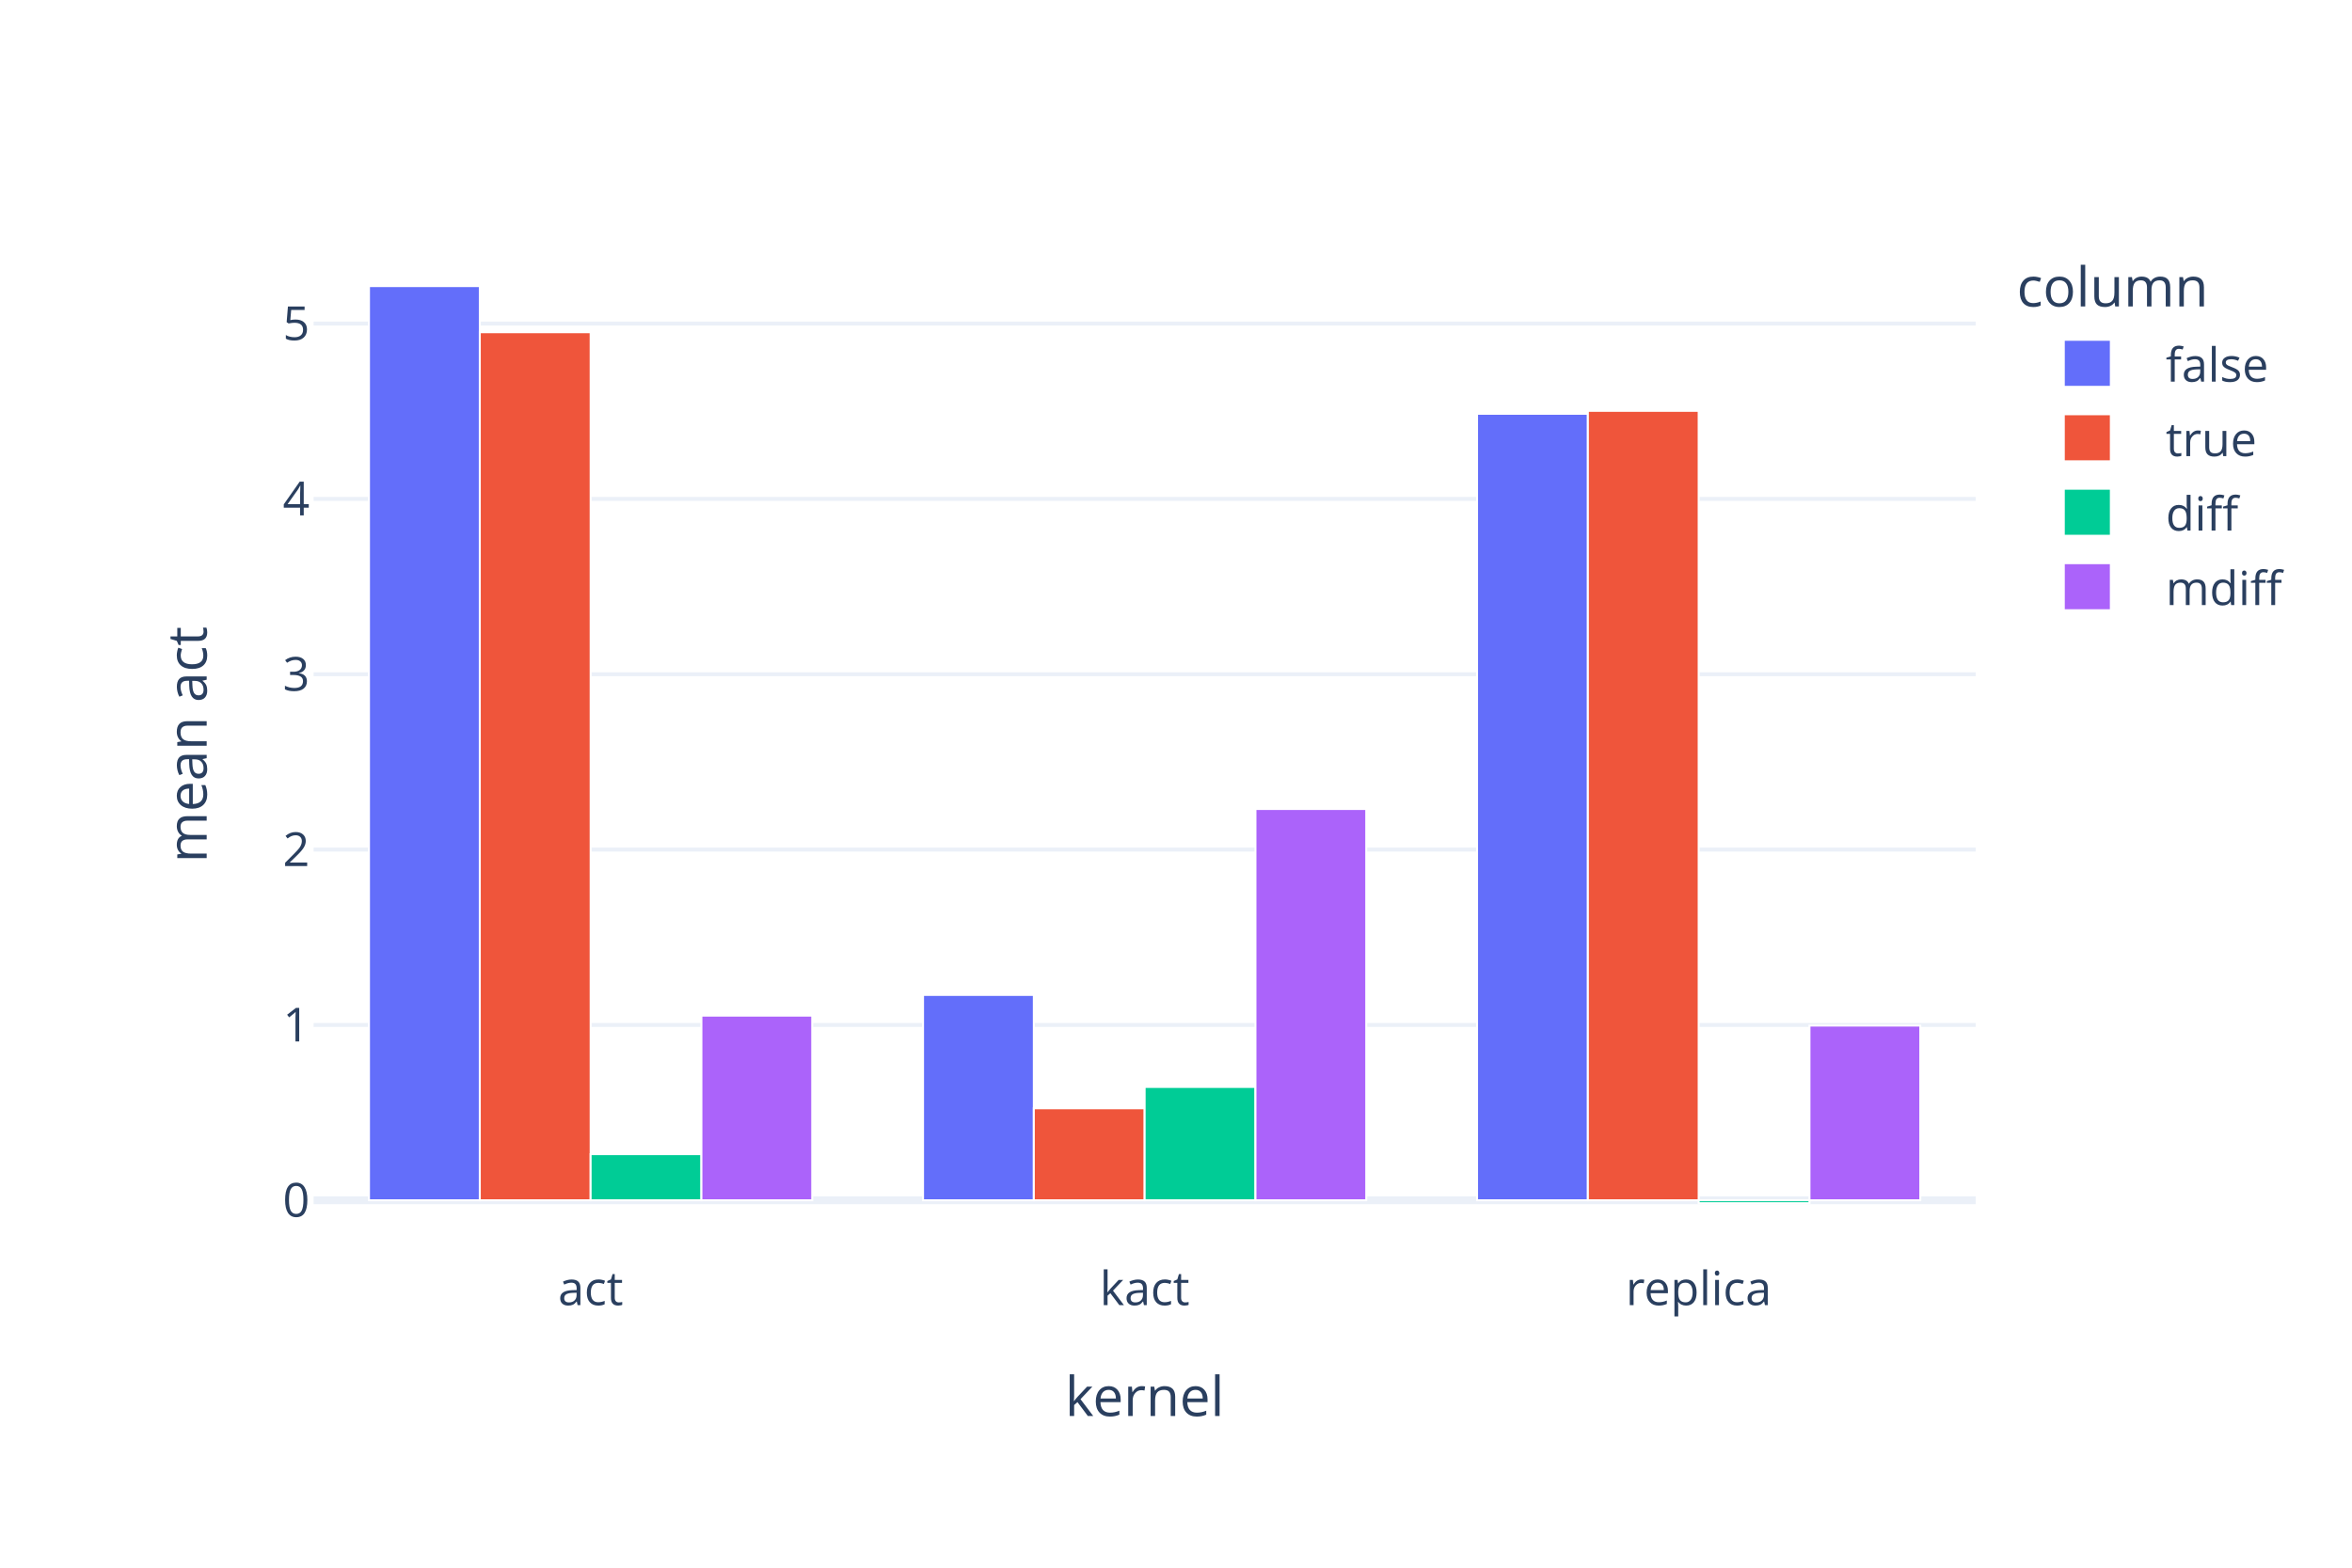
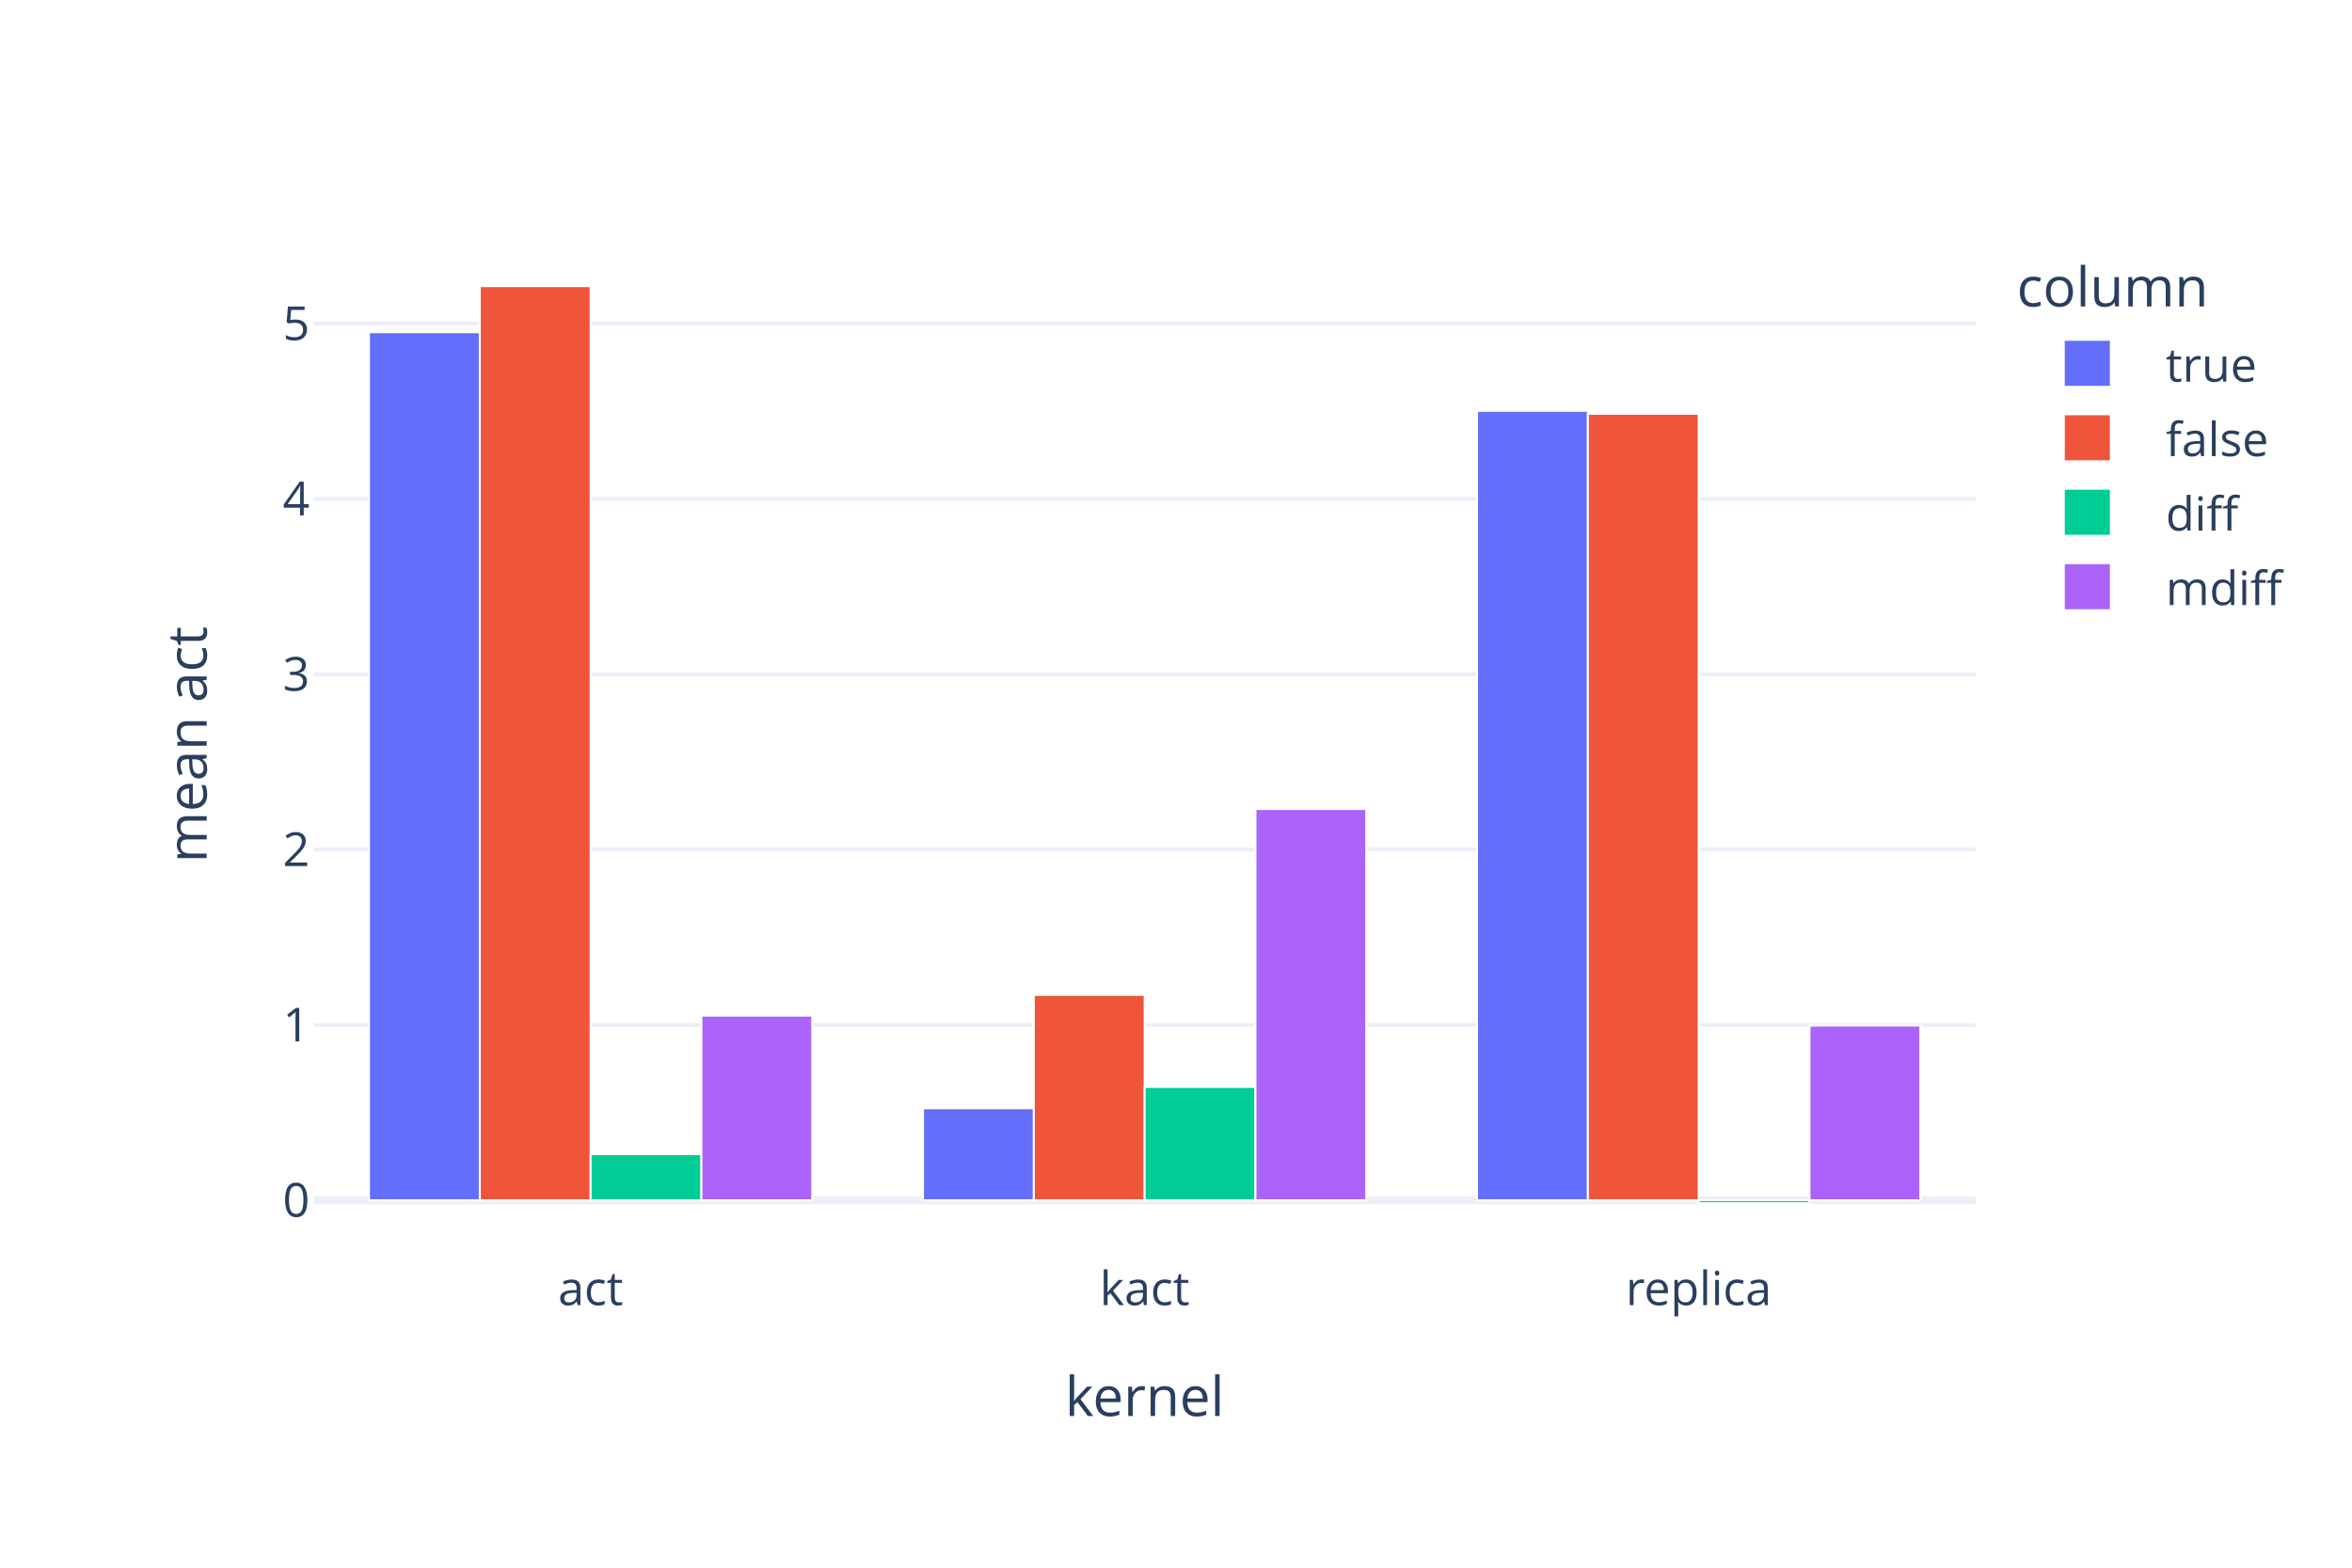
<svg xmlns="http://www.w3.org/2000/svg" class="main-svg" width="600" height="400" style="" viewBox="0 0 600 400">
  <rect x="0" y="0" width="600" height="400" style="fill: rgb(255, 255, 255); fill-opacity: 1;" />
-   <defs id="defs-6c6177">
+   <defs id="defs-399930">
    <g class="clips">
-       <clipPath id="clip6c6177xyplot" class="plotclip">
+       <clipPath id="clip399930xyplot" class="plotclip">
        <rect width="424" height="260" />
      </clipPath>
-       <clipPath class="axesclip" id="clip6c6177x">
+       <clipPath class="axesclip" id="clip399930x">
        <rect x="80" y="0" width="424" height="400" />
      </clipPath>
-       <clipPath class="axesclip" id="clip6c6177y">
+       <clipPath class="axesclip" id="clip399930y">
        <rect x="0" y="60" width="600" height="260" />
      </clipPath>
-       <clipPath class="axesclip" id="clip6c6177xy">
+       <clipPath class="axesclip" id="clip399930xy">
        <rect x="80" y="60" width="424" height="260" />
      </clipPath>
    </g>
    <g class="gradients" />
    <g class="patterns" />
  </defs>
  <g class="bglayer" />
  <g class="layer-below">
    <g class="imagelayer" />
    <g class="shapelayer" />
  </g>
  <g class="cartesianlayer">
    <g class="subplot xy">
      <g class="layer-subplot">
        <g class="shapelayer" />
        <g class="imagelayer" />
      </g>
      <g class="minor-gridlayer">
        <g class="x" />
        <g class="y" />
      </g>
      <g class="gridlayer">
        <g class="x" />
        <g class="y">
          <path class="ygrid crisp" transform="translate(0,261.52)" d="M80,0h424" style="stroke: rgb(235, 240, 248); stroke-opacity: 1; stroke-width: 1px;" />
          <path class="ygrid crisp" transform="translate(0,216.78)" d="M80,0h424" style="stroke: rgb(235, 240, 248); stroke-opacity: 1; stroke-width: 1px;" />
          <path class="ygrid crisp" transform="translate(0,172.04)" d="M80,0h424" style="stroke: rgb(235, 240, 248); stroke-opacity: 1; stroke-width: 1px;" />
          <path class="ygrid crisp" transform="translate(0,127.3)" d="M80,0h424" style="stroke: rgb(235, 240, 248); stroke-opacity: 1; stroke-width: 1px;" />
          <path class="ygrid crisp" transform="translate(0,82.56)" d="M80,0h424" style="stroke: rgb(235, 240, 248); stroke-opacity: 1; stroke-width: 1px;" />
        </g>
      </g>
      <g class="zerolinelayer">
        <path class="yzl zl crisp" transform="translate(0,306.25)" d="M80,0h424" style="stroke: rgb(235, 240, 248); stroke-opacity: 1; stroke-width: 2px;" />
      </g>
      <g class="layer-between">
        <g class="shapelayer" />
        <g class="imagelayer" />
      </g>
      <path class="xlines-below" />
      <path class="ylines-below" />
      <g class="overlines-below" />
      <g class="xaxislayer-below" />
      <g class="yaxislayer-below" />
      <g class="overaxes-below" />
      <g class="overplot">
-         <g class="xy" transform="translate(80,60)" clip-path="url(#clip6c6177xyplot)">
+         <g class="xy" transform="translate(80,60)" clip-path="url(#clip399930xyplot)">
          <g class="barlayer mlayer">
            <g class="trace bars" style="opacity: 1;">
              <g class="points">
                <g class="point">
-                   <path d="M14.13,246.25V13H42.4V246.25Z" style="vector-effect: none; opacity: 1; stroke-width: 0.5px; fill: rgb(99, 110, 250); fill-opacity: 1; stroke: rgb(255, 255, 255); stroke-opacity: 1;" />
-                 </g>
-                 <g class="point">
-                   <path d="M155.47,246.25V193.86H183.73V246.25Z" style="vector-effect: none; opacity: 1; stroke-width: 0.5px; fill: rgb(99, 110, 250); fill-opacity: 1; stroke: rgb(255, 255, 255); stroke-opacity: 1;" />
-                 </g>
-                 <g class="point">
-                   <path d="M296.8,246.25V45.58H325.07V246.25Z" style="vector-effect: none; opacity: 1; stroke-width: 0.5px; fill: rgb(99, 110, 250); fill-opacity: 1; stroke: rgb(255, 255, 255); stroke-opacity: 1;" />
-                 </g>
-               </g>
-             </g>
-             <g class="trace bars" style="opacity: 1;">
-               <g class="points">
-                 <g class="point">
-                   <path d="M42.4,246.25V24.77H70.67V246.25Z" style="vector-effect: none; opacity: 1; stroke-width: 0.5px; fill: rgb(239, 85, 59); fill-opacity: 1; stroke: rgb(255, 255, 255); stroke-opacity: 1;" />
-                 </g>
-                 <g class="point">
-                   <path d="M183.73,246.25V222.78H212V246.25Z" style="vector-effect: none; opacity: 1; stroke-width: 0.5px; fill: rgb(239, 85, 59); fill-opacity: 1; stroke: rgb(255, 255, 255); stroke-opacity: 1;" />
-                 </g>
-                 <g class="point">
-                   <path d="M325.07,246.25V44.83H353.33V246.25Z" style="vector-effect: none; opacity: 1; stroke-width: 0.5px; fill: rgb(239, 85, 59); fill-opacity: 1; stroke: rgb(255, 255, 255); stroke-opacity: 1;" />
+                   <path d="M14.13,246.25V24.77H42.4V246.25Z" style="vector-effect: none; opacity: 1; stroke-width: 0.5px; fill: rgb(99, 110, 250); fill-opacity: 1; stroke: rgb(255, 255, 255); stroke-opacity: 1;" />
+                 </g>
+                 <g class="point">
+                   <path d="M155.47,246.25V222.78H183.73V246.25Z" style="vector-effect: none; opacity: 1; stroke-width: 0.5px; fill: rgb(99, 110, 250); fill-opacity: 1; stroke: rgb(255, 255, 255); stroke-opacity: 1;" />
+                 </g>
+                 <g class="point">
+                   <path d="M296.8,246.25V44.83H325.07V246.25Z" style="vector-effect: none; opacity: 1; stroke-width: 0.5px; fill: rgb(99, 110, 250); fill-opacity: 1; stroke: rgb(255, 255, 255); stroke-opacity: 1;" />
+                 </g>
+               </g>
+             </g>
+             <g class="trace bars" style="opacity: 1;">
+               <g class="points">
+                 <g class="point">
+                   <path d="M42.4,246.25V13H70.67V246.25Z" style="vector-effect: none; opacity: 1; stroke-width: 0.5px; fill: rgb(239, 85, 59); fill-opacity: 1; stroke: rgb(255, 255, 255); stroke-opacity: 1;" />
+                 </g>
+                 <g class="point">
+                   <path d="M183.73,246.25V193.86H212V246.25Z" style="vector-effect: none; opacity: 1; stroke-width: 0.5px; fill: rgb(239, 85, 59); fill-opacity: 1; stroke: rgb(255, 255, 255); stroke-opacity: 1;" />
+                 </g>
+                 <g class="point">
+                   <path d="M325.07,246.25V45.58H353.33V246.25Z" style="vector-effect: none; opacity: 1; stroke-width: 0.5px; fill: rgb(239, 85, 59); fill-opacity: 1; stroke: rgb(255, 255, 255); stroke-opacity: 1;" />
                </g>
              </g>
            </g>
            <g class="trace bars" style="opacity: 1;">
              <g class="points">
                <g class="point">
                  <path d="M70.67,246.25V234.49H98.93V246.25Z" style="vector-effect: none; opacity: 1; stroke-width: 0.5px; fill: rgb(0, 204, 150); fill-opacity: 1; stroke: rgb(255, 255, 255); stroke-opacity: 1;" />
                </g>
                <g class="point">
                  <path d="M212,246.25V217.34H240.27V246.25Z" style="vector-effect: none; opacity: 1; stroke-width: 0.5px; fill: rgb(0, 204, 150); fill-opacity: 1; stroke: rgb(255, 255, 255); stroke-opacity: 1;" />
                </g>
                <g class="point">
                  <path d="M353.33,246.25V247H381.6V246.25Z" style="vector-effect: none; opacity: 1; stroke-width: 0.5px; fill: rgb(0, 204, 150); fill-opacity: 1; stroke: rgb(255, 255, 255); stroke-opacity: 1;" />
                </g>
              </g>
            </g>
            <g class="trace bars" style="opacity: 1;">
              <g class="points">
                <g class="point">
                  <path d="M98.93,246.25V199.14H127.2V246.25Z" style="vector-effect: none; opacity: 1; stroke-width: 0.5px; fill: rgb(171, 99, 250); fill-opacity: 1; stroke: rgb(255, 255, 255); stroke-opacity: 1;" />
                </g>
                <g class="point">
                  <path d="M240.27,246.25V146.42H268.53V246.25Z" style="vector-effect: none; opacity: 1; stroke-width: 0.5px; fill: rgb(171, 99, 250); fill-opacity: 1; stroke: rgb(255, 255, 255); stroke-opacity: 1;" />
                </g>
                <g class="point">
                  <path d="M381.6,246.25V201.68H409.87V246.25Z" style="vector-effect: none; opacity: 1; stroke-width: 0.5px; fill: rgb(171, 99, 250); fill-opacity: 1; stroke: rgb(255, 255, 255); stroke-opacity: 1;" />
                </g>
              </g>
            </g>
          </g>
        </g>
      </g>
      <g class="zerolinelayer-above" />
      <path class="xlines-above crisp" d="M0,0" style="fill: none;" />
      <path class="ylines-above crisp" d="M0,0" style="fill: none;" />
      <g class="overlines-above" />
      <g class="xaxislayer-above">
        <g class="xtick">
          <text text-anchor="middle" x="0" y="333" transform="translate(150.67,0)" style="font-family: 'Open Sans', verdana, arial, sans-serif; font-size: 12px; fill: rgb(42, 63, 95); fill-opacity: 1; white-space: pre;">act</text>
        </g>
        <g class="xtick">
          <text text-anchor="middle" x="0" y="333" transform="translate(292,0)" style="font-family: 'Open Sans', verdana, arial, sans-serif; font-size: 12px; fill: rgb(42, 63, 95); fill-opacity: 1; white-space: pre;">kact</text>
        </g>
        <g class="xtick">
          <text text-anchor="middle" x="0" y="333" transform="translate(433.33,0)" style="font-family: 'Open Sans', verdana, arial, sans-serif; font-size: 12px; fill: rgb(42, 63, 95); fill-opacity: 1; white-space: pre;">replica</text>
        </g>
      </g>
      <g class="yaxislayer-above">
        <g class="ytick">
          <text text-anchor="end" x="79" y="4.2" transform="translate(0,306.25)" style="font-family: 'Open Sans', verdana, arial, sans-serif; font-size: 12px; fill: rgb(42, 63, 95); fill-opacity: 1; white-space: pre;">0</text>
        </g>
        <g class="ytick">
          <text text-anchor="end" x="79" y="4.2" style="font-family: 'Open Sans', verdana, arial, sans-serif; font-size: 12px; fill: rgb(42, 63, 95); fill-opacity: 1; white-space: pre;" transform="translate(0,261.52)">1</text>
        </g>
        <g class="ytick">
          <text text-anchor="end" x="79" y="4.2" style="font-family: 'Open Sans', verdana, arial, sans-serif; font-size: 12px; fill: rgb(42, 63, 95); fill-opacity: 1; white-space: pre;" transform="translate(0,216.78)">2</text>
        </g>
        <g class="ytick">
          <text text-anchor="end" x="79" y="4.2" style="font-family: 'Open Sans', verdana, arial, sans-serif; font-size: 12px; fill: rgb(42, 63, 95); fill-opacity: 1; white-space: pre;" transform="translate(0,172.04)">3</text>
        </g>
        <g class="ytick">
          <text text-anchor="end" x="79" y="4.2" style="font-family: 'Open Sans', verdana, arial, sans-serif; font-size: 12px; fill: rgb(42, 63, 95); fill-opacity: 1; white-space: pre;" transform="translate(0,127.3)">4</text>
        </g>
        <g class="ytick">
          <text text-anchor="end" x="79" y="4.2" style="font-family: 'Open Sans', verdana, arial, sans-serif; font-size: 12px; fill: rgb(42, 63, 95); fill-opacity: 1; white-space: pre;" transform="translate(0,82.56)">5</text>
        </g>
      </g>
      <g class="overaxes-above" />
    </g>
  </g>
  <g class="polarlayer" />
  <g class="smithlayer" />
  <g class="ternarylayer" />
  <g class="geolayer" />
  <g class="funnelarealayer" />
  <g class="pielayer" />
  <g class="iciclelayer" />
  <g class="treemaplayer" />
  <g class="sunburstlayer" />
  <g class="glimages" />
-   <defs id="topdefs-6c6177">
+   <defs id="topdefs-399930">
    <g class="clips" />
-     <clipPath id="legend6c6177">
+     <clipPath id="legend399930">
      <rect width="76" height="105" x="0" y="0" />
    </clipPath>
  </defs>
  <g class="layer-above">
    <g class="imagelayer" />
    <g class="shapelayer" />
  </g>
  <g class="infolayer">
    <g class="legend" pointer-events="all" transform="translate(512.48,60)">
      <rect class="bg" shape-rendering="crispEdges" style="stroke: rgb(68, 68, 68); stroke-opacity: 1; fill: rgb(255, 255, 255); fill-opacity: 1; stroke-width: 0px;" width="76" height="105" x="0" y="0" />
-       <g class="scrollbox" transform="" clip-path="url(#legend6c6177)">
+       <g class="scrollbox" transform="" clip-path="url(#legend399930)">
        <text class="legendtitletext" text-anchor="start" x="2" y="18.2" style="font-family: 'Open Sans', verdana, arial, sans-serif; font-size: 14px; fill: rgb(42, 63, 95); fill-opacity: 1; white-space: pre;">column</text>
        <g class="groups" transform="">
          <g class="traces" transform="translate(0,32.7)" style="opacity: 1;">
+             <text class="legendtext" text-anchor="start" x="40" y="4.68" style="font-family: 'Open Sans', verdana, arial, sans-serif; font-size: 12px; fill: rgb(42, 63, 95); fill-opacity: 1; white-space: pre;">true</text>
+             <g class="layers" style="opacity: 1;">
+               <g class="legendfill" />
+               <g class="legendlines" />
+               <g class="legendsymbols">
+                 <g class="legendpoints">
+                   <path class="legendundefined" d="M6,6H-6V-6H6Z" transform="translate(20,0)" style="stroke-width: 0.5px; fill: rgb(99, 110, 250); fill-opacity: 1; stroke: rgb(255, 255, 255); stroke-opacity: 1;" />
+                 </g>
+               </g>
+             </g>
+             <rect class="legendtoggle" x="0" y="-9.5" width="70.48" height="19" style="fill: rgb(0, 0, 0); fill-opacity: 0;" />
+           </g>
+         </g>
+         <g class="groups" transform="">
+           <g class="traces" transform="translate(0,51.7)" style="opacity: 1;">
            <text class="legendtext" text-anchor="start" x="40" y="4.68" style="font-family: 'Open Sans', verdana, arial, sans-serif; font-size: 12px; fill: rgb(42, 63, 95); fill-opacity: 1; white-space: pre;">false</text>
-             <g class="layers" style="opacity: 1;">
-               <g class="legendfill" />
-               <g class="legendlines" />
-               <g class="legendsymbols">
-                 <g class="legendpoints">
-                   <path class="legendundefined" d="M6,6H-6V-6H6Z" transform="translate(20,0)" style="stroke-width: 0.5px; fill: rgb(99, 110, 250); fill-opacity: 1; stroke: rgb(255, 255, 255); stroke-opacity: 1;" />
-                 </g>
-               </g>
-             </g>
-             <rect class="legendtoggle" x="0" y="-9.5" width="70.48" height="19" style="fill: rgb(0, 0, 0); fill-opacity: 0;" />
-           </g>
-         </g>
-         <g class="groups" transform="">
-           <g class="traces" transform="translate(0,51.7)" style="opacity: 1;">
-             <text class="legendtext" text-anchor="start" x="40" y="4.68" style="font-family: 'Open Sans', verdana, arial, sans-serif; font-size: 12px; fill: rgb(42, 63, 95); fill-opacity: 1; white-space: pre;">true</text>
            <g class="layers" style="opacity: 1;">
              <g class="legendfill" />
              <g class="legendlines" />
              <g class="legendsymbols">
                <g class="legendpoints">
                  <path class="legendundefined" d="M6,6H-6V-6H6Z" transform="translate(20,0)" style="stroke-width: 0.5px; fill: rgb(239, 85, 59); fill-opacity: 1; stroke: rgb(255, 255, 255); stroke-opacity: 1;" />
                </g>
              </g>
            </g>
            <rect class="legendtoggle" x="0" y="-9.5" width="70.48" height="19" style="fill: rgb(0, 0, 0); fill-opacity: 0;" />
          </g>
        </g>
        <g class="groups" transform="">
          <g class="traces" transform="translate(0,70.7)" style="opacity: 1;">
            <text class="legendtext" text-anchor="start" x="40" y="4.68" style="font-family: 'Open Sans', verdana, arial, sans-serif; font-size: 12px; fill: rgb(42, 63, 95); fill-opacity: 1; white-space: pre;">diff</text>
            <g class="layers" style="opacity: 1;">
              <g class="legendfill" />
              <g class="legendlines" />
              <g class="legendsymbols">
                <g class="legendpoints">
                  <path class="legendundefined" d="M6,6H-6V-6H6Z" transform="translate(20,0)" style="stroke-width: 0.5px; fill: rgb(0, 204, 150); fill-opacity: 1; stroke: rgb(255, 255, 255); stroke-opacity: 1;" />
                </g>
              </g>
            </g>
            <rect class="legendtoggle" x="0" y="-9.5" width="70.48" height="19" style="fill: rgb(0, 0, 0); fill-opacity: 0;" />
          </g>
        </g>
        <g class="groups" transform="">
          <g class="traces" transform="translate(0,89.7)" style="opacity: 1;">
            <text class="legendtext" text-anchor="start" x="40" y="4.68" style="font-family: 'Open Sans', verdana, arial, sans-serif; font-size: 12px; fill: rgb(42, 63, 95); fill-opacity: 1; white-space: pre;">mdiff</text>
            <g class="layers" style="opacity: 1;">
              <g class="legendfill" />
              <g class="legendlines" />
              <g class="legendsymbols">
                <g class="legendpoints">
                  <path class="legendundefined" d="M6,6H-6V-6H6Z" transform="translate(20,0)" style="stroke-width: 0.5px; fill: rgb(171, 99, 250); fill-opacity: 1; stroke: rgb(255, 255, 255); stroke-opacity: 1;" />
                </g>
              </g>
            </g>
            <rect class="legendtoggle" x="0" y="-9.5" width="70.48" height="19" style="fill: rgb(0, 0, 0); fill-opacity: 0;" />
          </g>
        </g>
      </g>
      <rect class="scrollbar" rx="20" ry="3" width="0" height="0" style="fill: rgb(128, 139, 164); fill-opacity: 1;" x="0" y="0" />
    </g>
    <g class="g-gtitle" />
    <g class="g-xtitle">
      <text class="xtitle" x="292" y="361.3" text-anchor="middle" style="opacity: 1; font-family: 'Open Sans', verdana, arial, sans-serif; font-size: 14px; fill: rgb(42, 63, 95); fill-opacity: 1; white-space: pre;">kernel</text>
    </g>
    <g class="g-ytitle">
      <text class="ytitle" transform="rotate(-90,52.725,190)" x="52.725" y="190" text-anchor="middle" style="opacity: 1; font-family: 'Open Sans', verdana, arial, sans-serif; font-size: 14px; fill: rgb(42, 63, 95); fill-opacity: 1; white-space: pre;">mean act</text>
    </g>
  </g>
</svg>
